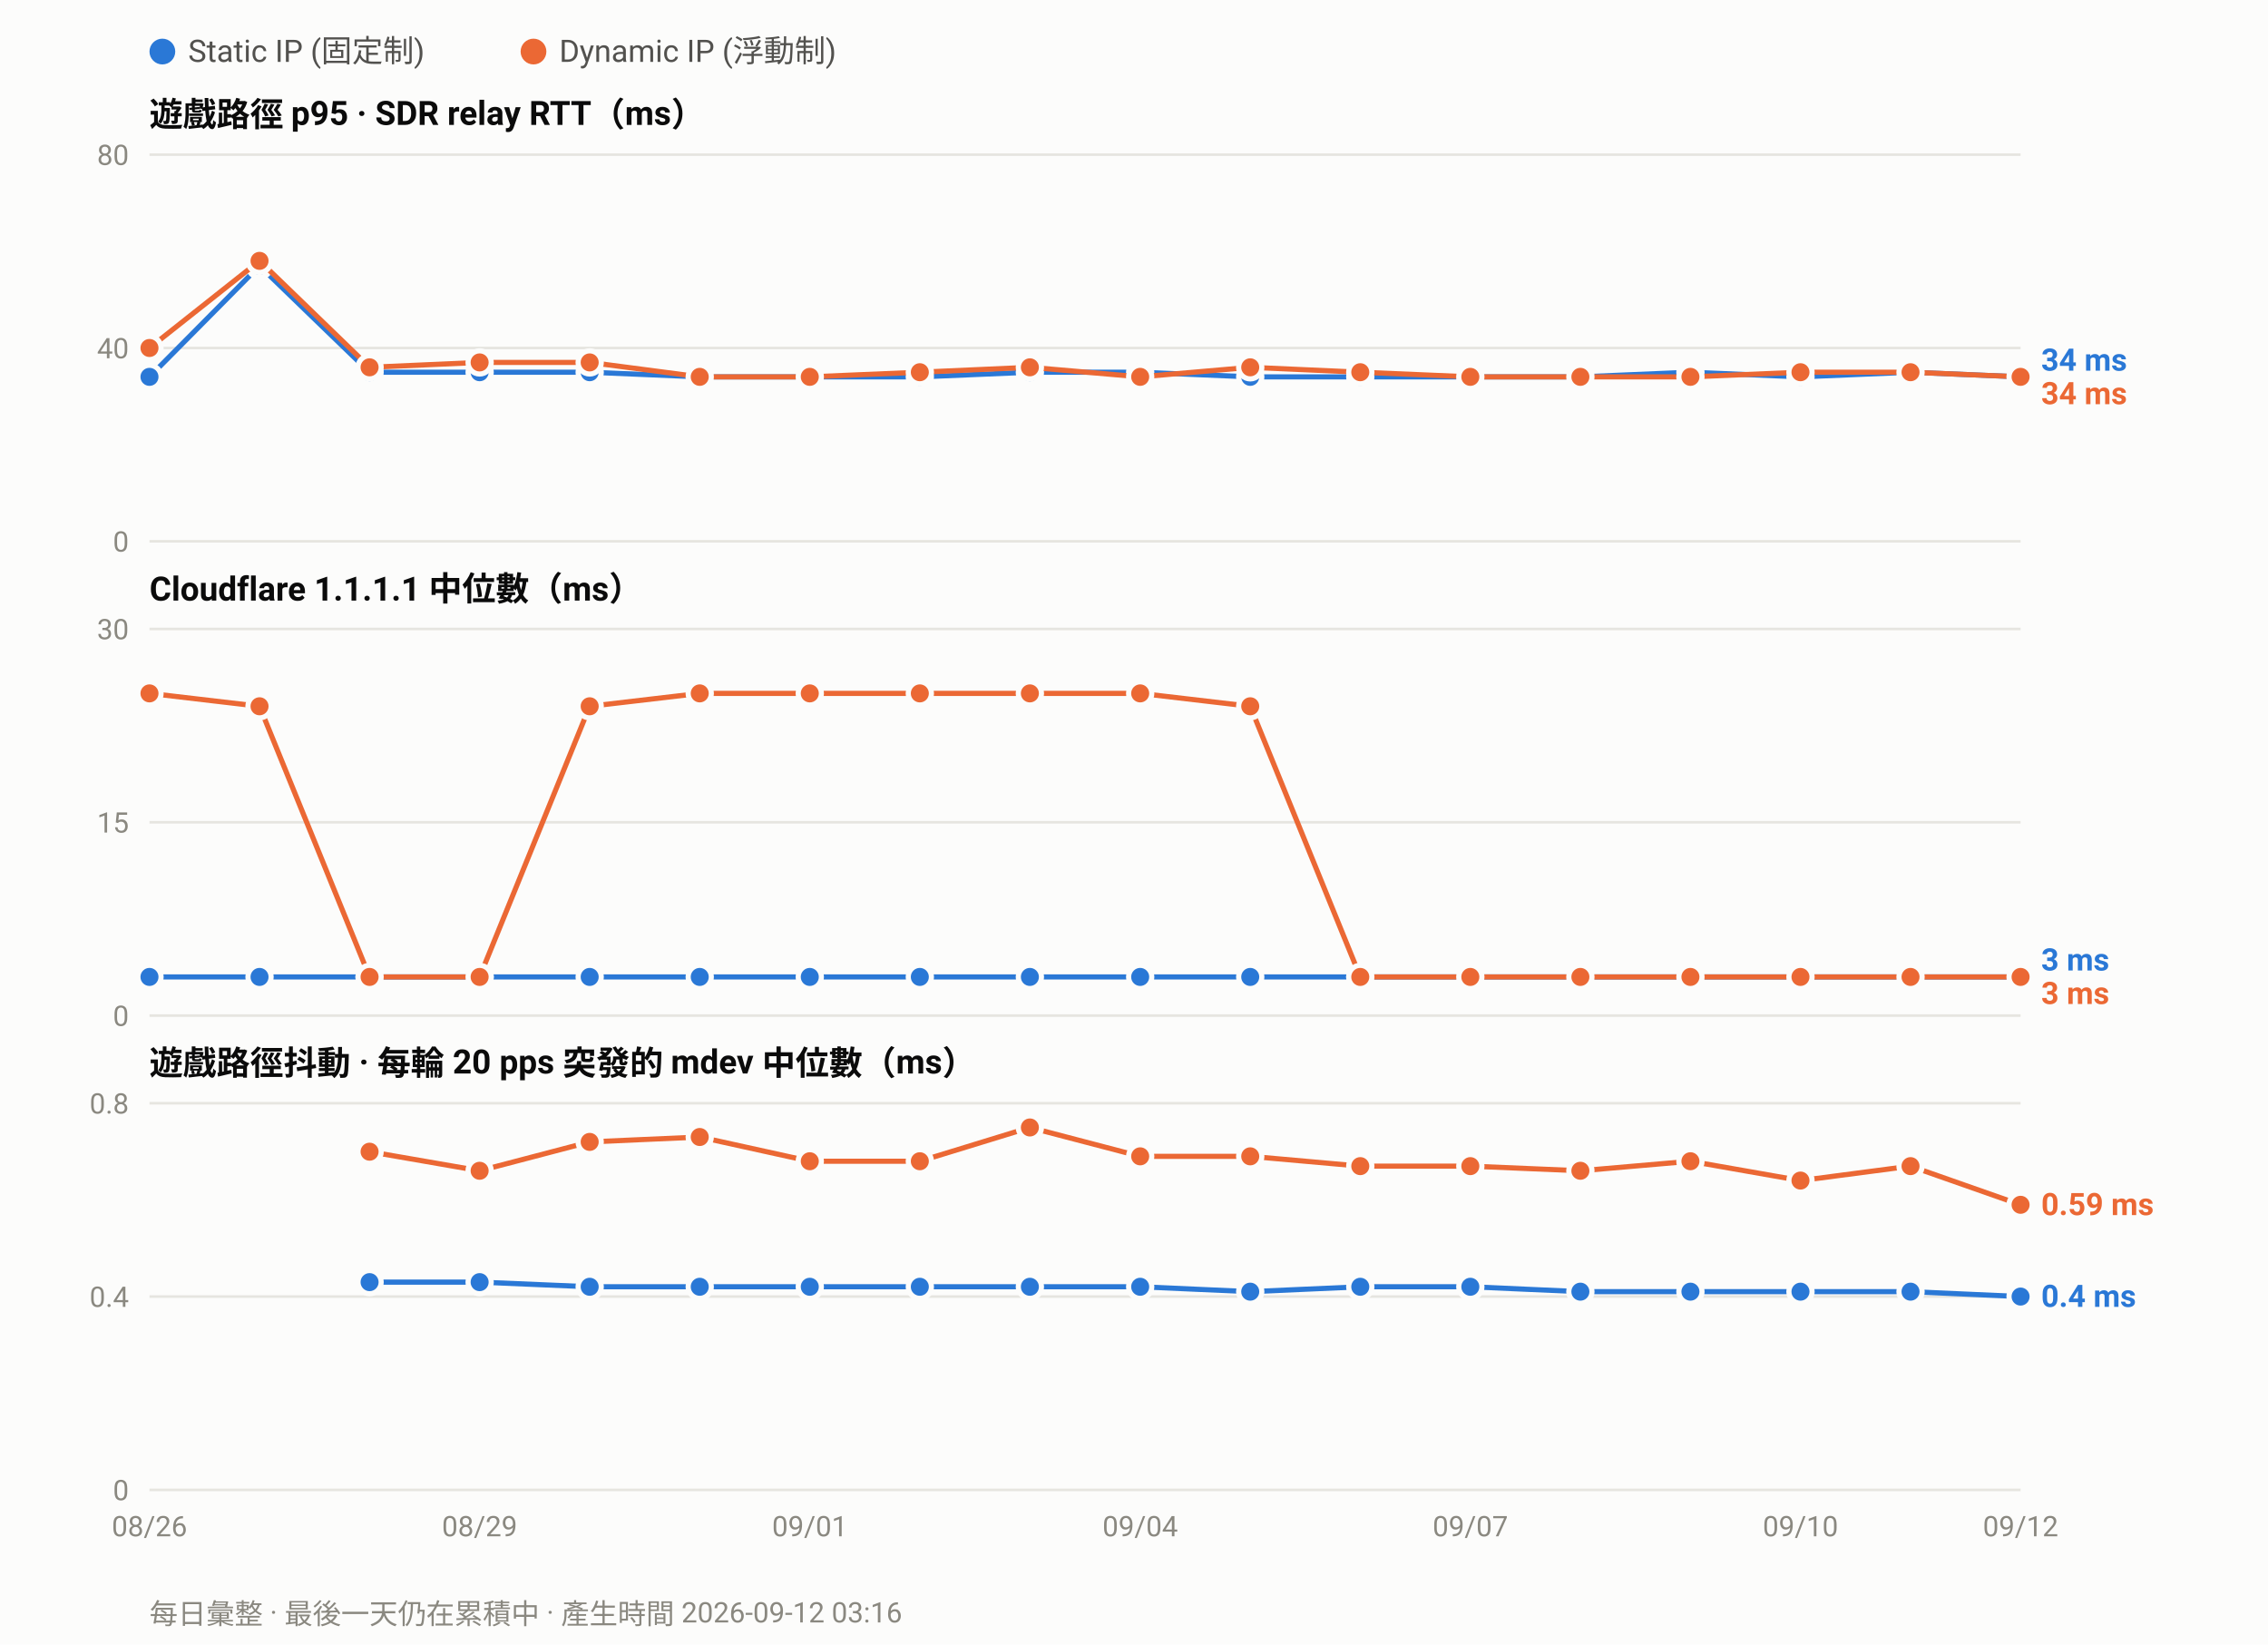
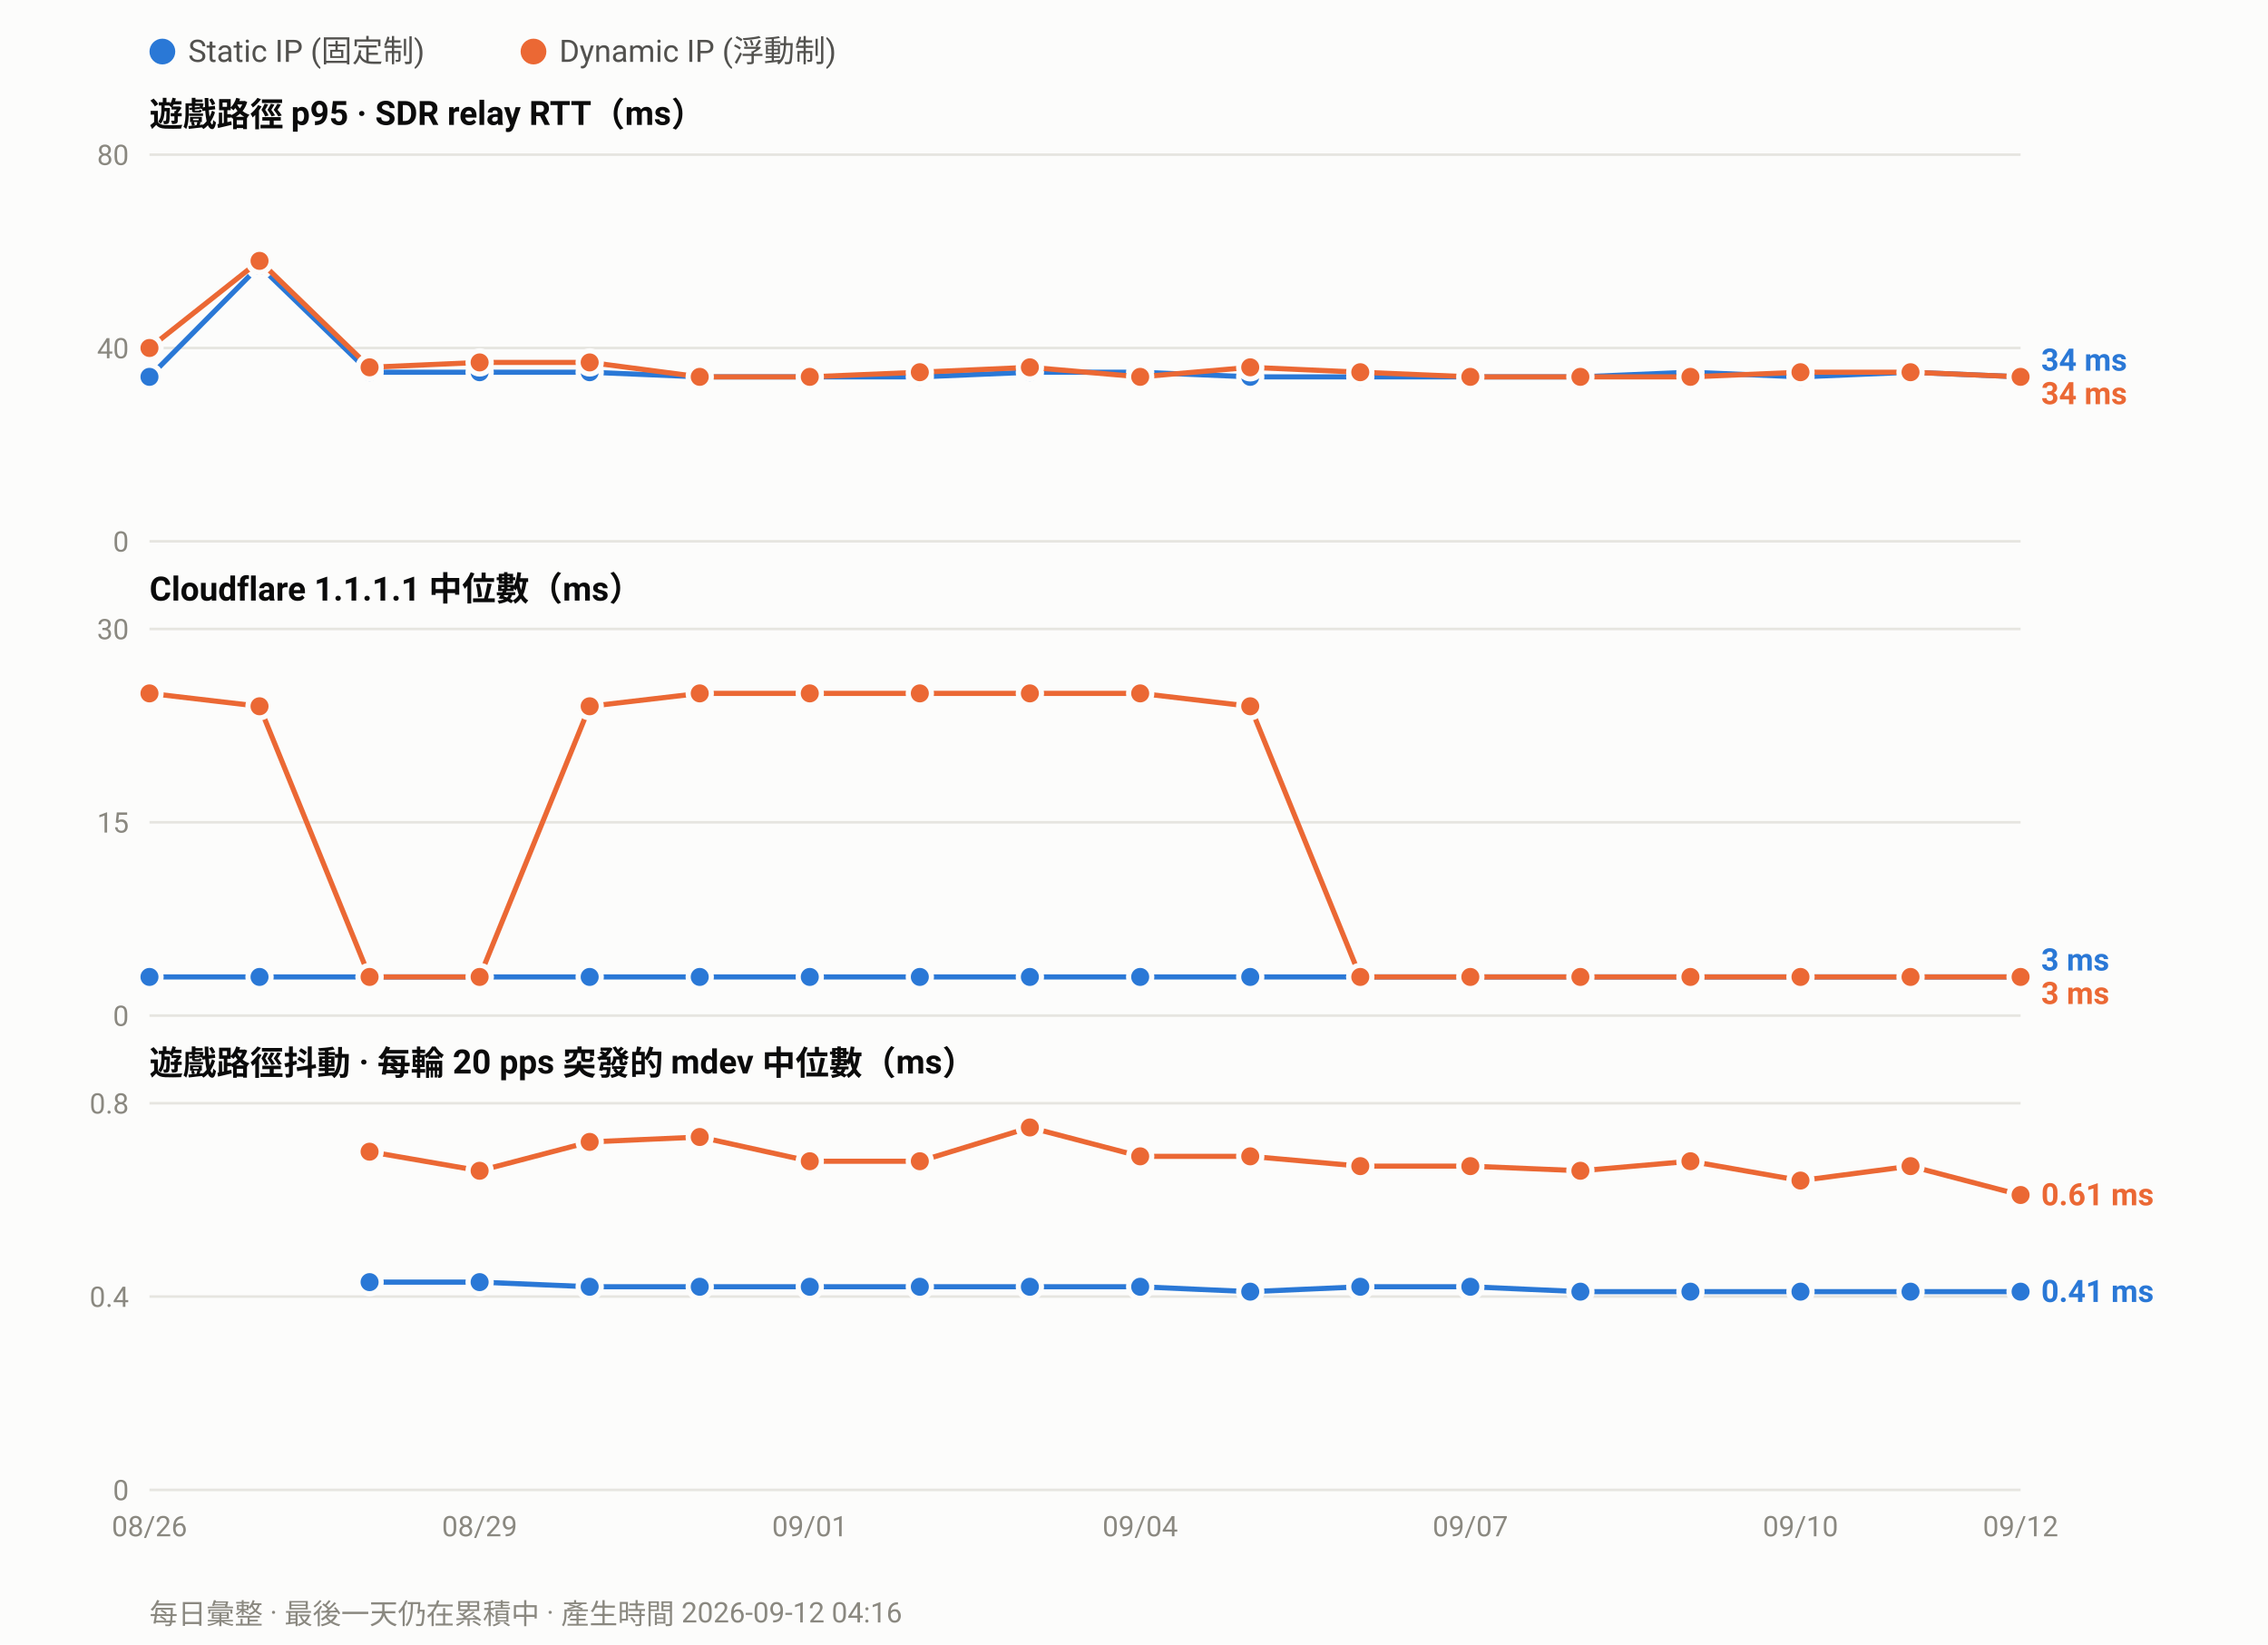
<svg xmlns="http://www.w3.org/2000/svg" width="880" height="638" viewBox="0 0 880 638" font-family="ui-sans-serif,-apple-system,Segoe UI,Roboto,Helvetica,Arial,sans-serif">
  <rect width="880" height="638" fill="#fcfcfb" />
  <circle cx="63.0" cy="20" r="5" fill="#2a78d6" />
  <text x="73.0" y="24" font-size="12" fill="#52514e">Static IP (固定制)</text>
  <circle cx="207.0" cy="20" r="5" fill="#eb6834" />
  <text x="217.0" y="24" font-size="12" fill="#52514e">Dynamic IP (浮動制)</text>
  <text x="58" y="49.0" font-size="13" font-weight="600" fill="#0b0b0b">遊戲路徑 p95 · SDR relay RTT（ms）</text>
  <line x1="58" y1="210.0" x2="784.0" y2="210.0" stroke="#e6e5e0" stroke-width="1" />
  <text x="50" y="214.0" font-size="11" text-anchor="end" fill="#8a8880">0</text>
  <line x1="58" y1="135.0" x2="784.0" y2="135.0" stroke="#e6e5e0" stroke-width="1" />
  <text x="50" y="139.0" font-size="11" text-anchor="end" fill="#8a8880">40</text>
  <line x1="58" y1="60.0" x2="784.0" y2="60.0" stroke="#e6e5e0" stroke-width="1" />
  <text x="50" y="64.0" font-size="11" text-anchor="end" fill="#8a8880">80</text>
  <polyline fill="none" stroke="#2a78d6" stroke-width="2" stroke-linejoin="round" points="58.0,146.2 100.7,103.1 143.4,144.4 186.1,144.4 228.8,144.4 271.5,146.2 314.2,146.2 356.9,146.2 399.6,144.4 442.4,144.4 485.1,146.2 527.8,146.2 570.5,146.2 613.2,146.2 655.9,144.4 698.6,146.2 741.3,144.4 784.0,146.2" />
  <circle cx="58.0" cy="146.2" r="4.5" fill="#2a78d6" stroke="#fcfcfb" stroke-width="2" />
  <circle cx="100.7" cy="103.1" r="4.5" fill="#2a78d6" stroke="#fcfcfb" stroke-width="2" />
  <circle cx="143.4" cy="144.4" r="4.5" fill="#2a78d6" stroke="#fcfcfb" stroke-width="2" />
  <circle cx="186.1" cy="144.4" r="4.5" fill="#2a78d6" stroke="#fcfcfb" stroke-width="2" />
  <circle cx="228.8" cy="144.4" r="4.5" fill="#2a78d6" stroke="#fcfcfb" stroke-width="2" />
  <circle cx="271.5" cy="146.2" r="4.5" fill="#2a78d6" stroke="#fcfcfb" stroke-width="2" />
  <circle cx="314.2" cy="146.2" r="4.5" fill="#2a78d6" stroke="#fcfcfb" stroke-width="2" />
  <circle cx="356.9" cy="146.2" r="4.5" fill="#2a78d6" stroke="#fcfcfb" stroke-width="2" />
  <circle cx="399.6" cy="144.4" r="4.5" fill="#2a78d6" stroke="#fcfcfb" stroke-width="2" />
  <circle cx="442.4" cy="144.4" r="4.5" fill="#2a78d6" stroke="#fcfcfb" stroke-width="2" />
  <circle cx="485.1" cy="146.2" r="4.5" fill="#2a78d6" stroke="#fcfcfb" stroke-width="2" />
  <circle cx="527.8" cy="146.2" r="4.5" fill="#2a78d6" stroke="#fcfcfb" stroke-width="2" />
  <circle cx="570.5" cy="146.2" r="4.5" fill="#2a78d6" stroke="#fcfcfb" stroke-width="2" />
  <circle cx="613.2" cy="146.2" r="4.5" fill="#2a78d6" stroke="#fcfcfb" stroke-width="2" />
  <circle cx="655.9" cy="144.4" r="4.5" fill="#2a78d6" stroke="#fcfcfb" stroke-width="2" />
  <circle cx="698.6" cy="146.2" r="4.5" fill="#2a78d6" stroke="#fcfcfb" stroke-width="2" />
  <circle cx="741.3" cy="144.4" r="4.5" fill="#2a78d6" stroke="#fcfcfb" stroke-width="2" />
  <circle cx="784.0" cy="146.2" r="4.5" fill="#2a78d6" stroke="#fcfcfb" stroke-width="2" />
  <polyline fill="none" stroke="#eb6834" stroke-width="2" stroke-linejoin="round" points="58.0,135.0 100.7,101.2 143.4,142.5 186.1,140.6 228.8,140.6 271.5,146.2 314.2,146.2 356.9,144.4 399.6,142.5 442.4,146.2 485.1,142.5 527.8,144.4 570.5,146.2 613.2,146.2 655.9,146.2 698.6,144.4 741.3,144.4 784.0,146.2" />
  <circle cx="58.0" cy="135.0" r="4.5" fill="#eb6834" stroke="#fcfcfb" stroke-width="2" />
  <circle cx="100.7" cy="101.2" r="4.5" fill="#eb6834" stroke="#fcfcfb" stroke-width="2" />
  <circle cx="143.4" cy="142.5" r="4.5" fill="#eb6834" stroke="#fcfcfb" stroke-width="2" />
  <circle cx="186.1" cy="140.6" r="4.5" fill="#eb6834" stroke="#fcfcfb" stroke-width="2" />
  <circle cx="228.8" cy="140.6" r="4.5" fill="#eb6834" stroke="#fcfcfb" stroke-width="2" />
  <circle cx="271.5" cy="146.2" r="4.5" fill="#eb6834" stroke="#fcfcfb" stroke-width="2" />
  <circle cx="314.2" cy="146.2" r="4.5" fill="#eb6834" stroke="#fcfcfb" stroke-width="2" />
  <circle cx="356.9" cy="144.4" r="4.5" fill="#eb6834" stroke="#fcfcfb" stroke-width="2" />
  <circle cx="399.6" cy="142.5" r="4.5" fill="#eb6834" stroke="#fcfcfb" stroke-width="2" />
  <circle cx="442.4" cy="146.2" r="4.5" fill="#eb6834" stroke="#fcfcfb" stroke-width="2" />
  <circle cx="485.1" cy="142.5" r="4.5" fill="#eb6834" stroke="#fcfcfb" stroke-width="2" />
  <circle cx="527.8" cy="144.4" r="4.5" fill="#eb6834" stroke="#fcfcfb" stroke-width="2" />
  <circle cx="570.5" cy="146.2" r="4.5" fill="#eb6834" stroke="#fcfcfb" stroke-width="2" />
  <circle cx="613.2" cy="146.2" r="4.5" fill="#eb6834" stroke="#fcfcfb" stroke-width="2" />
  <circle cx="655.9" cy="146.2" r="4.5" fill="#eb6834" stroke="#fcfcfb" stroke-width="2" />
  <circle cx="698.6" cy="144.4" r="4.5" fill="#eb6834" stroke="#fcfcfb" stroke-width="2" />
  <circle cx="741.3" cy="144.4" r="4.5" fill="#eb6834" stroke="#fcfcfb" stroke-width="2" />
  <circle cx="784.0" cy="146.2" r="4.5" fill="#eb6834" stroke="#fcfcfb" stroke-width="2" />
  <text x="792.0" y="143.8" font-size="12" font-weight="600" fill="#2a78d6">34 ms</text>
  <text x="792.0" y="156.8" font-size="12" font-weight="600" fill="#eb6834">34 ms</text>
  <text x="58" y="233.0" font-size="13" font-weight="600" fill="#0b0b0b">Cloudflare 1.1.1.1 中位數（ms）</text>
  <line x1="58" y1="394.0" x2="784.0" y2="394.0" stroke="#e6e5e0" stroke-width="1" />
  <text x="50" y="398.0" font-size="11" text-anchor="end" fill="#8a8880">0</text>
  <line x1="58" y1="319.0" x2="784.0" y2="319.0" stroke="#e6e5e0" stroke-width="1" />
  <text x="50" y="323.0" font-size="11" text-anchor="end" fill="#8a8880">15</text>
  <line x1="58" y1="244.0" x2="784.0" y2="244.0" stroke="#e6e5e0" stroke-width="1" />
  <text x="50" y="248.0" font-size="11" text-anchor="end" fill="#8a8880">30</text>
  <polyline fill="none" stroke="#2a78d6" stroke-width="2" stroke-linejoin="round" points="58.0,379.0 100.7,379.0 143.4,379.0 186.1,379.0 228.8,379.0 271.5,379.0 314.2,379.0 356.9,379.0 399.6,379.0 442.4,379.0 485.1,379.0 527.8,379.0 570.5,379.0 613.2,379.0 655.9,379.0 698.6,379.0 741.3,379.0 784.0,379.0" />
  <circle cx="58.0" cy="379.0" r="4.5" fill="#2a78d6" stroke="#fcfcfb" stroke-width="2" />
  <circle cx="100.7" cy="379.0" r="4.5" fill="#2a78d6" stroke="#fcfcfb" stroke-width="2" />
  <circle cx="143.4" cy="379.0" r="4.5" fill="#2a78d6" stroke="#fcfcfb" stroke-width="2" />
  <circle cx="186.1" cy="379.0" r="4.5" fill="#2a78d6" stroke="#fcfcfb" stroke-width="2" />
  <circle cx="228.8" cy="379.0" r="4.5" fill="#2a78d6" stroke="#fcfcfb" stroke-width="2" />
  <circle cx="271.5" cy="379.0" r="4.5" fill="#2a78d6" stroke="#fcfcfb" stroke-width="2" />
  <circle cx="314.2" cy="379.0" r="4.5" fill="#2a78d6" stroke="#fcfcfb" stroke-width="2" />
  <circle cx="356.9" cy="379.0" r="4.5" fill="#2a78d6" stroke="#fcfcfb" stroke-width="2" />
  <circle cx="399.6" cy="379.0" r="4.5" fill="#2a78d6" stroke="#fcfcfb" stroke-width="2" />
  <circle cx="442.4" cy="379.0" r="4.5" fill="#2a78d6" stroke="#fcfcfb" stroke-width="2" />
  <circle cx="485.1" cy="379.0" r="4.5" fill="#2a78d6" stroke="#fcfcfb" stroke-width="2" />
  <circle cx="527.8" cy="379.0" r="4.5" fill="#2a78d6" stroke="#fcfcfb" stroke-width="2" />
  <circle cx="570.5" cy="379.0" r="4.5" fill="#2a78d6" stroke="#fcfcfb" stroke-width="2" />
  <circle cx="613.2" cy="379.0" r="4.5" fill="#2a78d6" stroke="#fcfcfb" stroke-width="2" />
  <circle cx="655.9" cy="379.0" r="4.5" fill="#2a78d6" stroke="#fcfcfb" stroke-width="2" />
  <circle cx="698.6" cy="379.0" r="4.5" fill="#2a78d6" stroke="#fcfcfb" stroke-width="2" />
  <circle cx="741.3" cy="379.0" r="4.5" fill="#2a78d6" stroke="#fcfcfb" stroke-width="2" />
  <circle cx="784.0" cy="379.0" r="4.5" fill="#2a78d6" stroke="#fcfcfb" stroke-width="2" />
  <polyline fill="none" stroke="#eb6834" stroke-width="2" stroke-linejoin="round" points="58.0,269.0 100.7,274.0 143.4,379.0 186.1,379.0 228.8,274.0 271.5,269.0 314.2,269.0 356.9,269.0 399.6,269.0 442.4,269.0 485.1,274.0 527.8,379.0 570.5,379.0 613.2,379.0 655.9,379.0 698.6,379.0 741.3,379.0 784.0,379.0" />
  <circle cx="58.0" cy="269.0" r="4.5" fill="#eb6834" stroke="#fcfcfb" stroke-width="2" />
  <circle cx="100.7" cy="274.0" r="4.5" fill="#eb6834" stroke="#fcfcfb" stroke-width="2" />
  <circle cx="143.4" cy="379.0" r="4.5" fill="#eb6834" stroke="#fcfcfb" stroke-width="2" />
  <circle cx="186.1" cy="379.0" r="4.5" fill="#eb6834" stroke="#fcfcfb" stroke-width="2" />
  <circle cx="228.8" cy="274.0" r="4.5" fill="#eb6834" stroke="#fcfcfb" stroke-width="2" />
  <circle cx="271.5" cy="269.0" r="4.5" fill="#eb6834" stroke="#fcfcfb" stroke-width="2" />
  <circle cx="314.2" cy="269.0" r="4.5" fill="#eb6834" stroke="#fcfcfb" stroke-width="2" />
  <circle cx="356.9" cy="269.0" r="4.5" fill="#eb6834" stroke="#fcfcfb" stroke-width="2" />
  <circle cx="399.6" cy="269.0" r="4.5" fill="#eb6834" stroke="#fcfcfb" stroke-width="2" />
  <circle cx="442.4" cy="269.0" r="4.5" fill="#eb6834" stroke="#fcfcfb" stroke-width="2" />
  <circle cx="485.1" cy="274.0" r="4.5" fill="#eb6834" stroke="#fcfcfb" stroke-width="2" />
  <circle cx="527.8" cy="379.0" r="4.5" fill="#eb6834" stroke="#fcfcfb" stroke-width="2" />
  <circle cx="570.5" cy="379.0" r="4.5" fill="#eb6834" stroke="#fcfcfb" stroke-width="2" />
  <circle cx="613.2" cy="379.0" r="4.5" fill="#eb6834" stroke="#fcfcfb" stroke-width="2" />
  <circle cx="655.9" cy="379.0" r="4.5" fill="#eb6834" stroke="#fcfcfb" stroke-width="2" />
  <circle cx="698.6" cy="379.0" r="4.5" fill="#eb6834" stroke="#fcfcfb" stroke-width="2" />
  <circle cx="741.3" cy="379.0" r="4.5" fill="#eb6834" stroke="#fcfcfb" stroke-width="2" />
  <circle cx="784.0" cy="379.0" r="4.5" fill="#eb6834" stroke="#fcfcfb" stroke-width="2" />
  <text x="792.0" y="376.5" font-size="12" font-weight="600" fill="#2a78d6">3 ms</text>
  <text x="792.0" y="389.5" font-size="12" font-weight="600" fill="#eb6834">3 ms</text>
  <text x="58" y="417.0" font-size="13" font-weight="600" fill="#0b0b0b">遊戲路徑抖動 · 每輪 20 pps 突發的 mdev 中位數（ms）</text>
  <line x1="58" y1="578.0" x2="784.0" y2="578.0" stroke="#e6e5e0" stroke-width="1" />
  <text x="50" y="582.0" font-size="11" text-anchor="end" fill="#8a8880">0</text>
  <line x1="58" y1="503.0" x2="784.0" y2="503.0" stroke="#e6e5e0" stroke-width="1" />
  <text x="50" y="507.0" font-size="11" text-anchor="end" fill="#8a8880">0.4</text>
  <line x1="58" y1="428.0" x2="784.0" y2="428.0" stroke="#e6e5e0" stroke-width="1" />
  <text x="50" y="432.0" font-size="11" text-anchor="end" fill="#8a8880">0.8</text>
-   <polyline fill="none" stroke="#2a78d6" stroke-width="2" stroke-linejoin="round" points="143.4,497.4 186.1,497.4 228.8,499.2 271.5,499.2 314.2,499.2 356.9,499.2 399.6,499.2 442.4,499.2 485.1,501.1 527.8,499.2 570.5,499.2 613.2,501.1 655.9,501.1 698.6,501.1 741.3,501.1 784.0,503.0" />
+   <polyline fill="none" stroke="#2a78d6" stroke-width="2" stroke-linejoin="round" points="143.4,497.4 186.1,497.4 228.8,499.2 271.5,499.2 314.2,499.2 356.9,499.2 399.6,499.2 442.4,499.2 485.1,501.1 527.8,499.2 570.5,499.2 613.2,501.1 655.9,501.1 698.6,501.1 741.3,501.1 784.0,501.1" />
  <circle cx="143.4" cy="497.4" r="4.5" fill="#2a78d6" stroke="#fcfcfb" stroke-width="2" />
  <circle cx="186.1" cy="497.4" r="4.5" fill="#2a78d6" stroke="#fcfcfb" stroke-width="2" />
  <circle cx="228.8" cy="499.2" r="4.5" fill="#2a78d6" stroke="#fcfcfb" stroke-width="2" />
  <circle cx="271.5" cy="499.2" r="4.5" fill="#2a78d6" stroke="#fcfcfb" stroke-width="2" />
  <circle cx="314.2" cy="499.2" r="4.5" fill="#2a78d6" stroke="#fcfcfb" stroke-width="2" />
  <circle cx="356.9" cy="499.2" r="4.5" fill="#2a78d6" stroke="#fcfcfb" stroke-width="2" />
  <circle cx="399.6" cy="499.2" r="4.5" fill="#2a78d6" stroke="#fcfcfb" stroke-width="2" />
  <circle cx="442.4" cy="499.2" r="4.5" fill="#2a78d6" stroke="#fcfcfb" stroke-width="2" />
  <circle cx="485.1" cy="501.1" r="4.5" fill="#2a78d6" stroke="#fcfcfb" stroke-width="2" />
  <circle cx="527.8" cy="499.2" r="4.5" fill="#2a78d6" stroke="#fcfcfb" stroke-width="2" />
  <circle cx="570.5" cy="499.2" r="4.5" fill="#2a78d6" stroke="#fcfcfb" stroke-width="2" />
  <circle cx="613.2" cy="501.1" r="4.5" fill="#2a78d6" stroke="#fcfcfb" stroke-width="2" />
  <circle cx="655.9" cy="501.1" r="4.5" fill="#2a78d6" stroke="#fcfcfb" stroke-width="2" />
  <circle cx="698.6" cy="501.1" r="4.5" fill="#2a78d6" stroke="#fcfcfb" stroke-width="2" />
  <circle cx="741.3" cy="501.1" r="4.5" fill="#2a78d6" stroke="#fcfcfb" stroke-width="2" />
-   <circle cx="784.0" cy="503.0" r="4.5" fill="#2a78d6" stroke="#fcfcfb" stroke-width="2" />
-   <polyline fill="none" stroke="#eb6834" stroke-width="2" stroke-linejoin="round" points="143.4,446.8 186.1,454.2 228.8,443.0 271.5,441.1 314.2,450.5 356.9,450.5 399.6,437.4 442.4,448.6 485.1,448.6 527.8,452.4 570.5,452.4 613.2,454.2 655.9,450.5 698.6,458.0 741.3,452.4 784.0,467.4" />
+   <circle cx="784.0" cy="501.1" r="4.5" fill="#2a78d6" stroke="#fcfcfb" stroke-width="2" />
+   <polyline fill="none" stroke="#eb6834" stroke-width="2" stroke-linejoin="round" points="143.4,446.8 186.1,454.2 228.8,443.0 271.5,441.1 314.2,450.5 356.9,450.5 399.6,437.4 442.4,448.6 485.1,448.6 527.8,452.4 570.5,452.4 613.2,454.2 655.9,450.5 698.6,458.0 741.3,452.4 784.0,463.6" />
  <circle cx="143.4" cy="446.8" r="4.5" fill="#eb6834" stroke="#fcfcfb" stroke-width="2" />
  <circle cx="186.1" cy="454.2" r="4.5" fill="#eb6834" stroke="#fcfcfb" stroke-width="2" />
  <circle cx="228.8" cy="443.0" r="4.5" fill="#eb6834" stroke="#fcfcfb" stroke-width="2" />
  <circle cx="271.5" cy="441.1" r="4.5" fill="#eb6834" stroke="#fcfcfb" stroke-width="2" />
  <circle cx="314.2" cy="450.5" r="4.5" fill="#eb6834" stroke="#fcfcfb" stroke-width="2" />
  <circle cx="356.9" cy="450.5" r="4.5" fill="#eb6834" stroke="#fcfcfb" stroke-width="2" />
  <circle cx="399.6" cy="437.4" r="4.5" fill="#eb6834" stroke="#fcfcfb" stroke-width="2" />
  <circle cx="442.4" cy="448.6" r="4.5" fill="#eb6834" stroke="#fcfcfb" stroke-width="2" />
  <circle cx="485.1" cy="448.6" r="4.5" fill="#eb6834" stroke="#fcfcfb" stroke-width="2" />
  <circle cx="527.8" cy="452.4" r="4.5" fill="#eb6834" stroke="#fcfcfb" stroke-width="2" />
  <circle cx="570.5" cy="452.4" r="4.5" fill="#eb6834" stroke="#fcfcfb" stroke-width="2" />
  <circle cx="613.2" cy="454.2" r="4.5" fill="#eb6834" stroke="#fcfcfb" stroke-width="2" />
  <circle cx="655.9" cy="450.5" r="4.5" fill="#eb6834" stroke="#fcfcfb" stroke-width="2" />
  <circle cx="698.6" cy="458.0" r="4.5" fill="#eb6834" stroke="#fcfcfb" stroke-width="2" />
  <circle cx="741.3" cy="452.4" r="4.5" fill="#eb6834" stroke="#fcfcfb" stroke-width="2" />
-   <circle cx="784.0" cy="467.4" r="4.5" fill="#eb6834" stroke="#fcfcfb" stroke-width="2" />
-   <text x="792.0" y="471.4" font-size="12" font-weight="600" fill="#eb6834">0.59 ms</text>
-   <text x="792.0" y="507.0" font-size="12" font-weight="600" fill="#2a78d6">0.4 ms</text>
+   <circle cx="784.0" cy="463.6" r="4.5" fill="#eb6834" stroke="#fcfcfb" stroke-width="2" />
+   <text x="792.0" y="467.6" font-size="12" font-weight="600" fill="#eb6834">0.61 ms</text>
+   <text x="792.0" y="505.1" font-size="12" font-weight="600" fill="#2a78d6">0.41 ms</text>
  <text x="58.0" y="596.0" font-size="11" text-anchor="middle" fill="#8a8880">08/26</text>
  <text x="186.1" y="596.0" font-size="11" text-anchor="middle" fill="#8a8880">08/29</text>
  <text x="314.2" y="596.0" font-size="11" text-anchor="middle" fill="#8a8880">09/01</text>
  <text x="442.4" y="596.0" font-size="11" text-anchor="middle" fill="#8a8880">09/04</text>
  <text x="570.5" y="596.0" font-size="11" text-anchor="middle" fill="#8a8880">09/07</text>
  <text x="698.6" y="596.0" font-size="11" text-anchor="middle" fill="#8a8880">09/10</text>
  <text x="784.0" y="596.0" font-size="11" text-anchor="middle" fill="#8a8880">09/12</text>
-   <text x="58" y="630" font-size="11" fill="#8a8880">每日彙整 · 最後一天仍在累積中 · 產生時間 2026-09-12 03:16</text>
+   <text x="58" y="630" font-size="11" fill="#8a8880">每日彙整 · 最後一天仍在累積中 · 產生時間 2026-09-12 04:16</text>
</svg>
